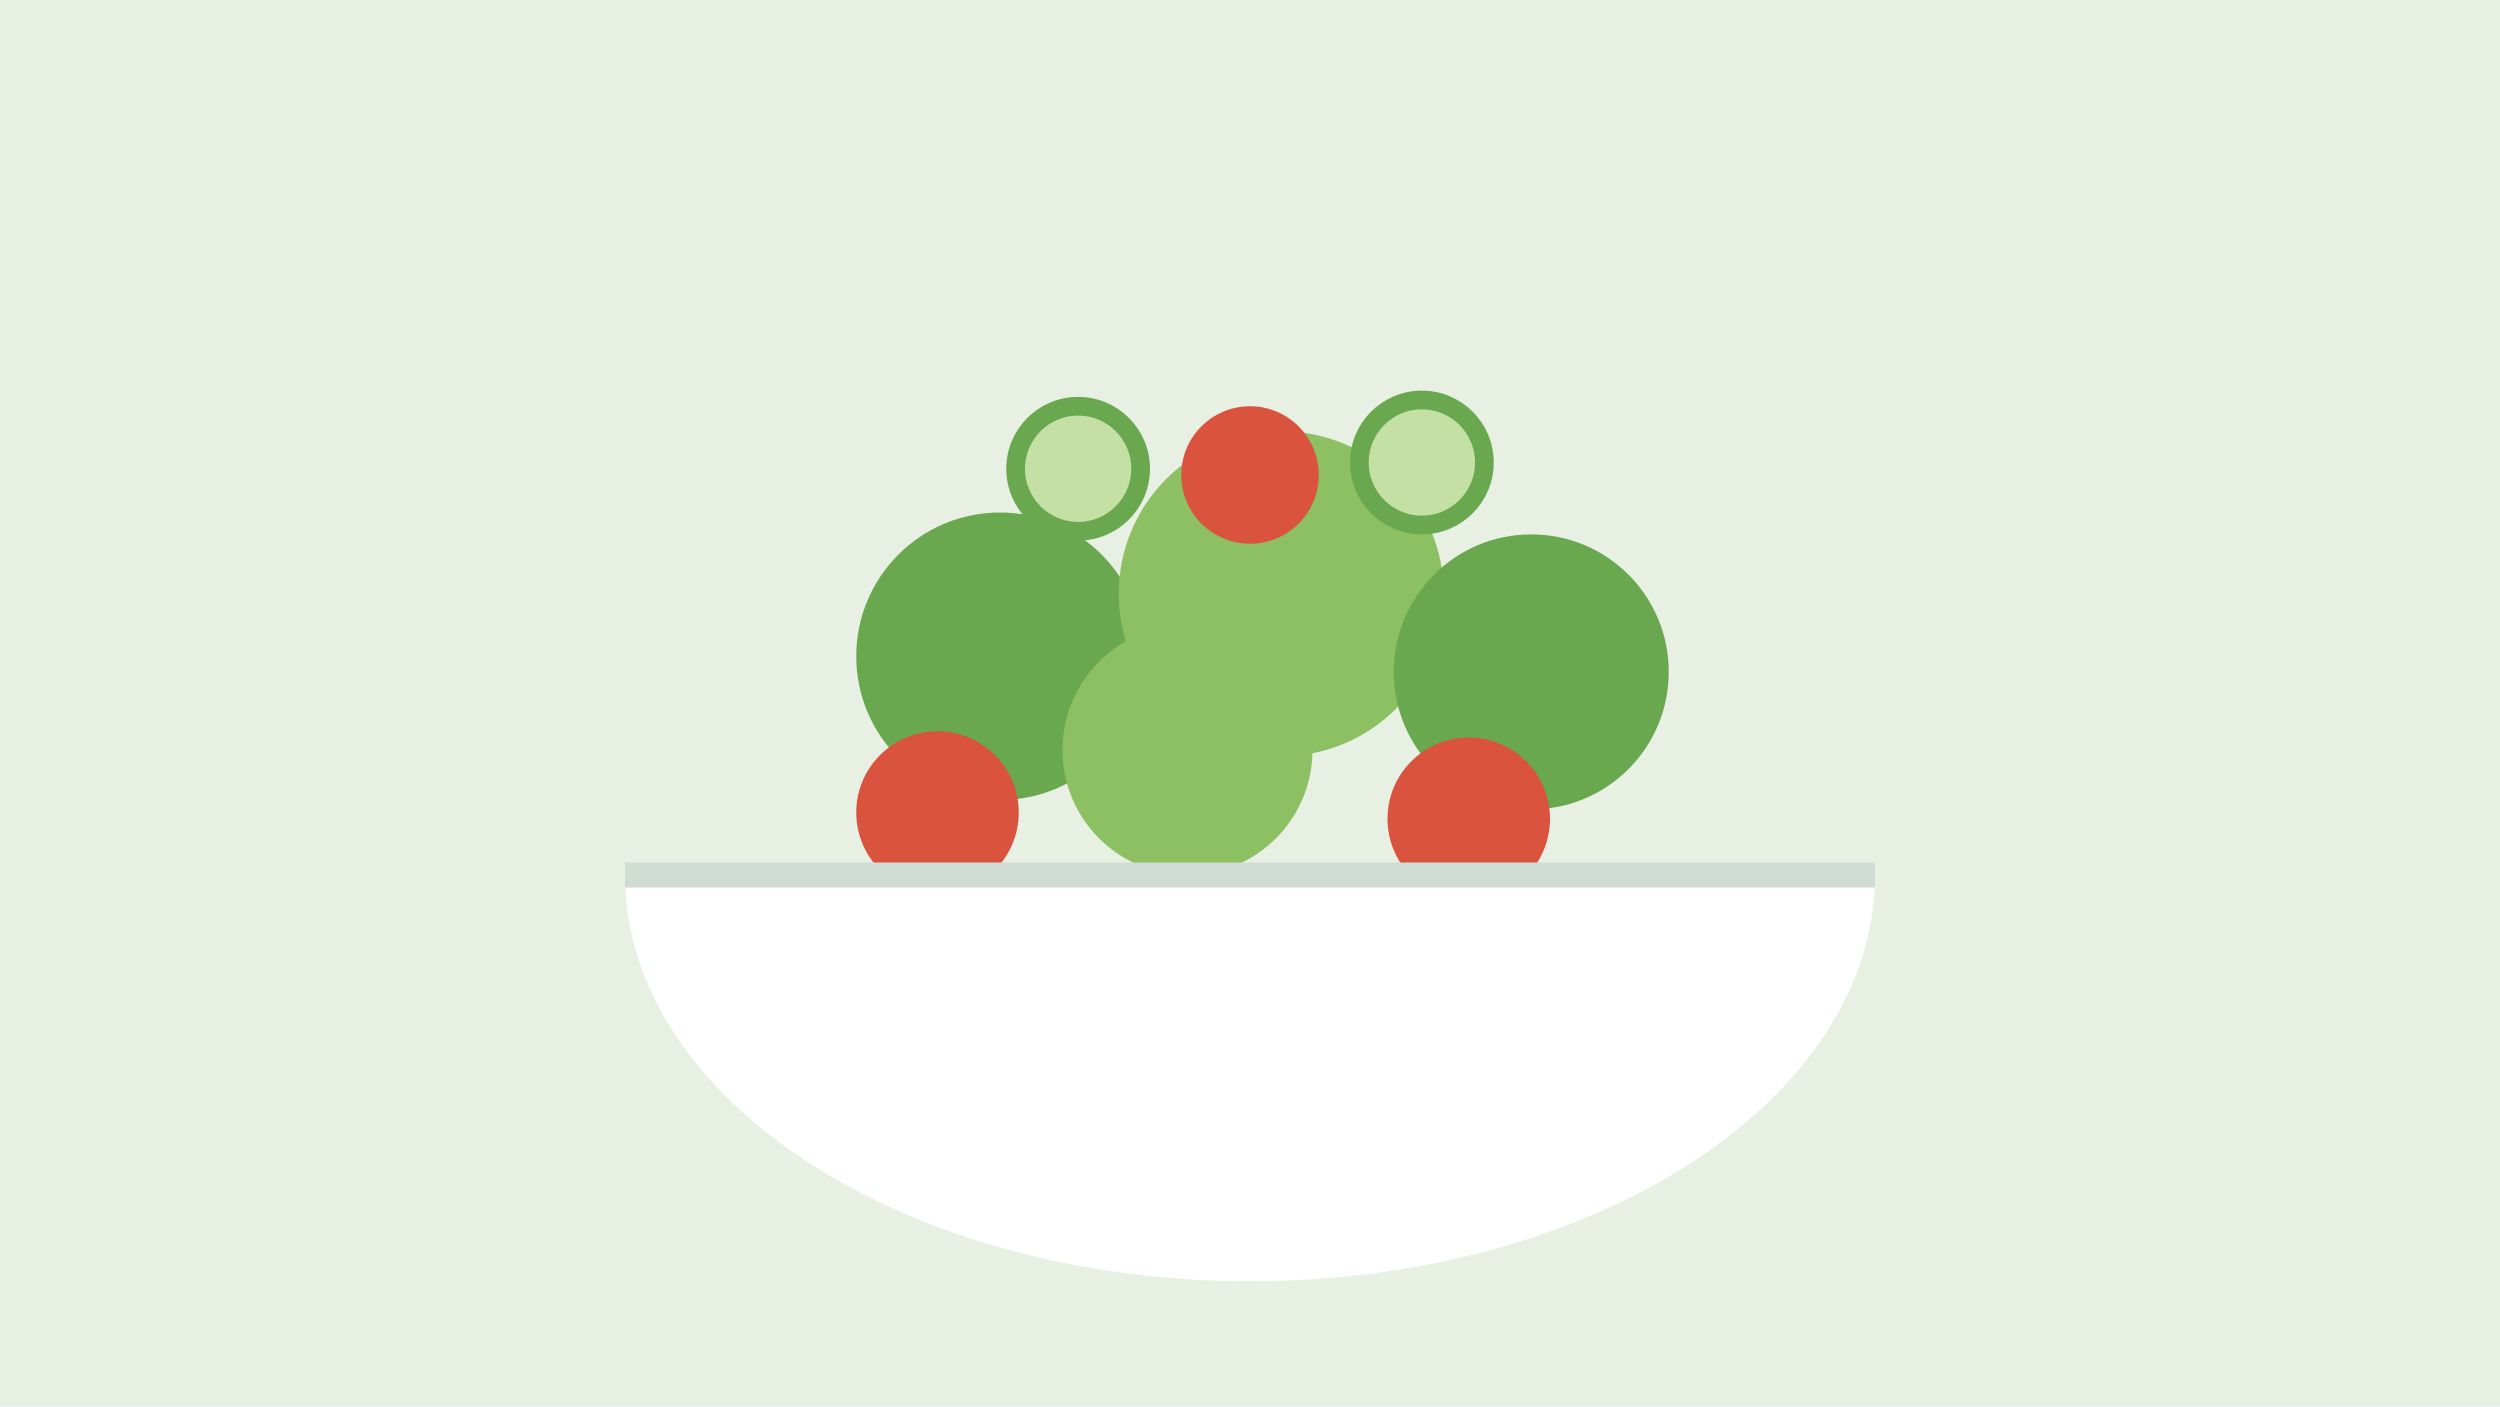
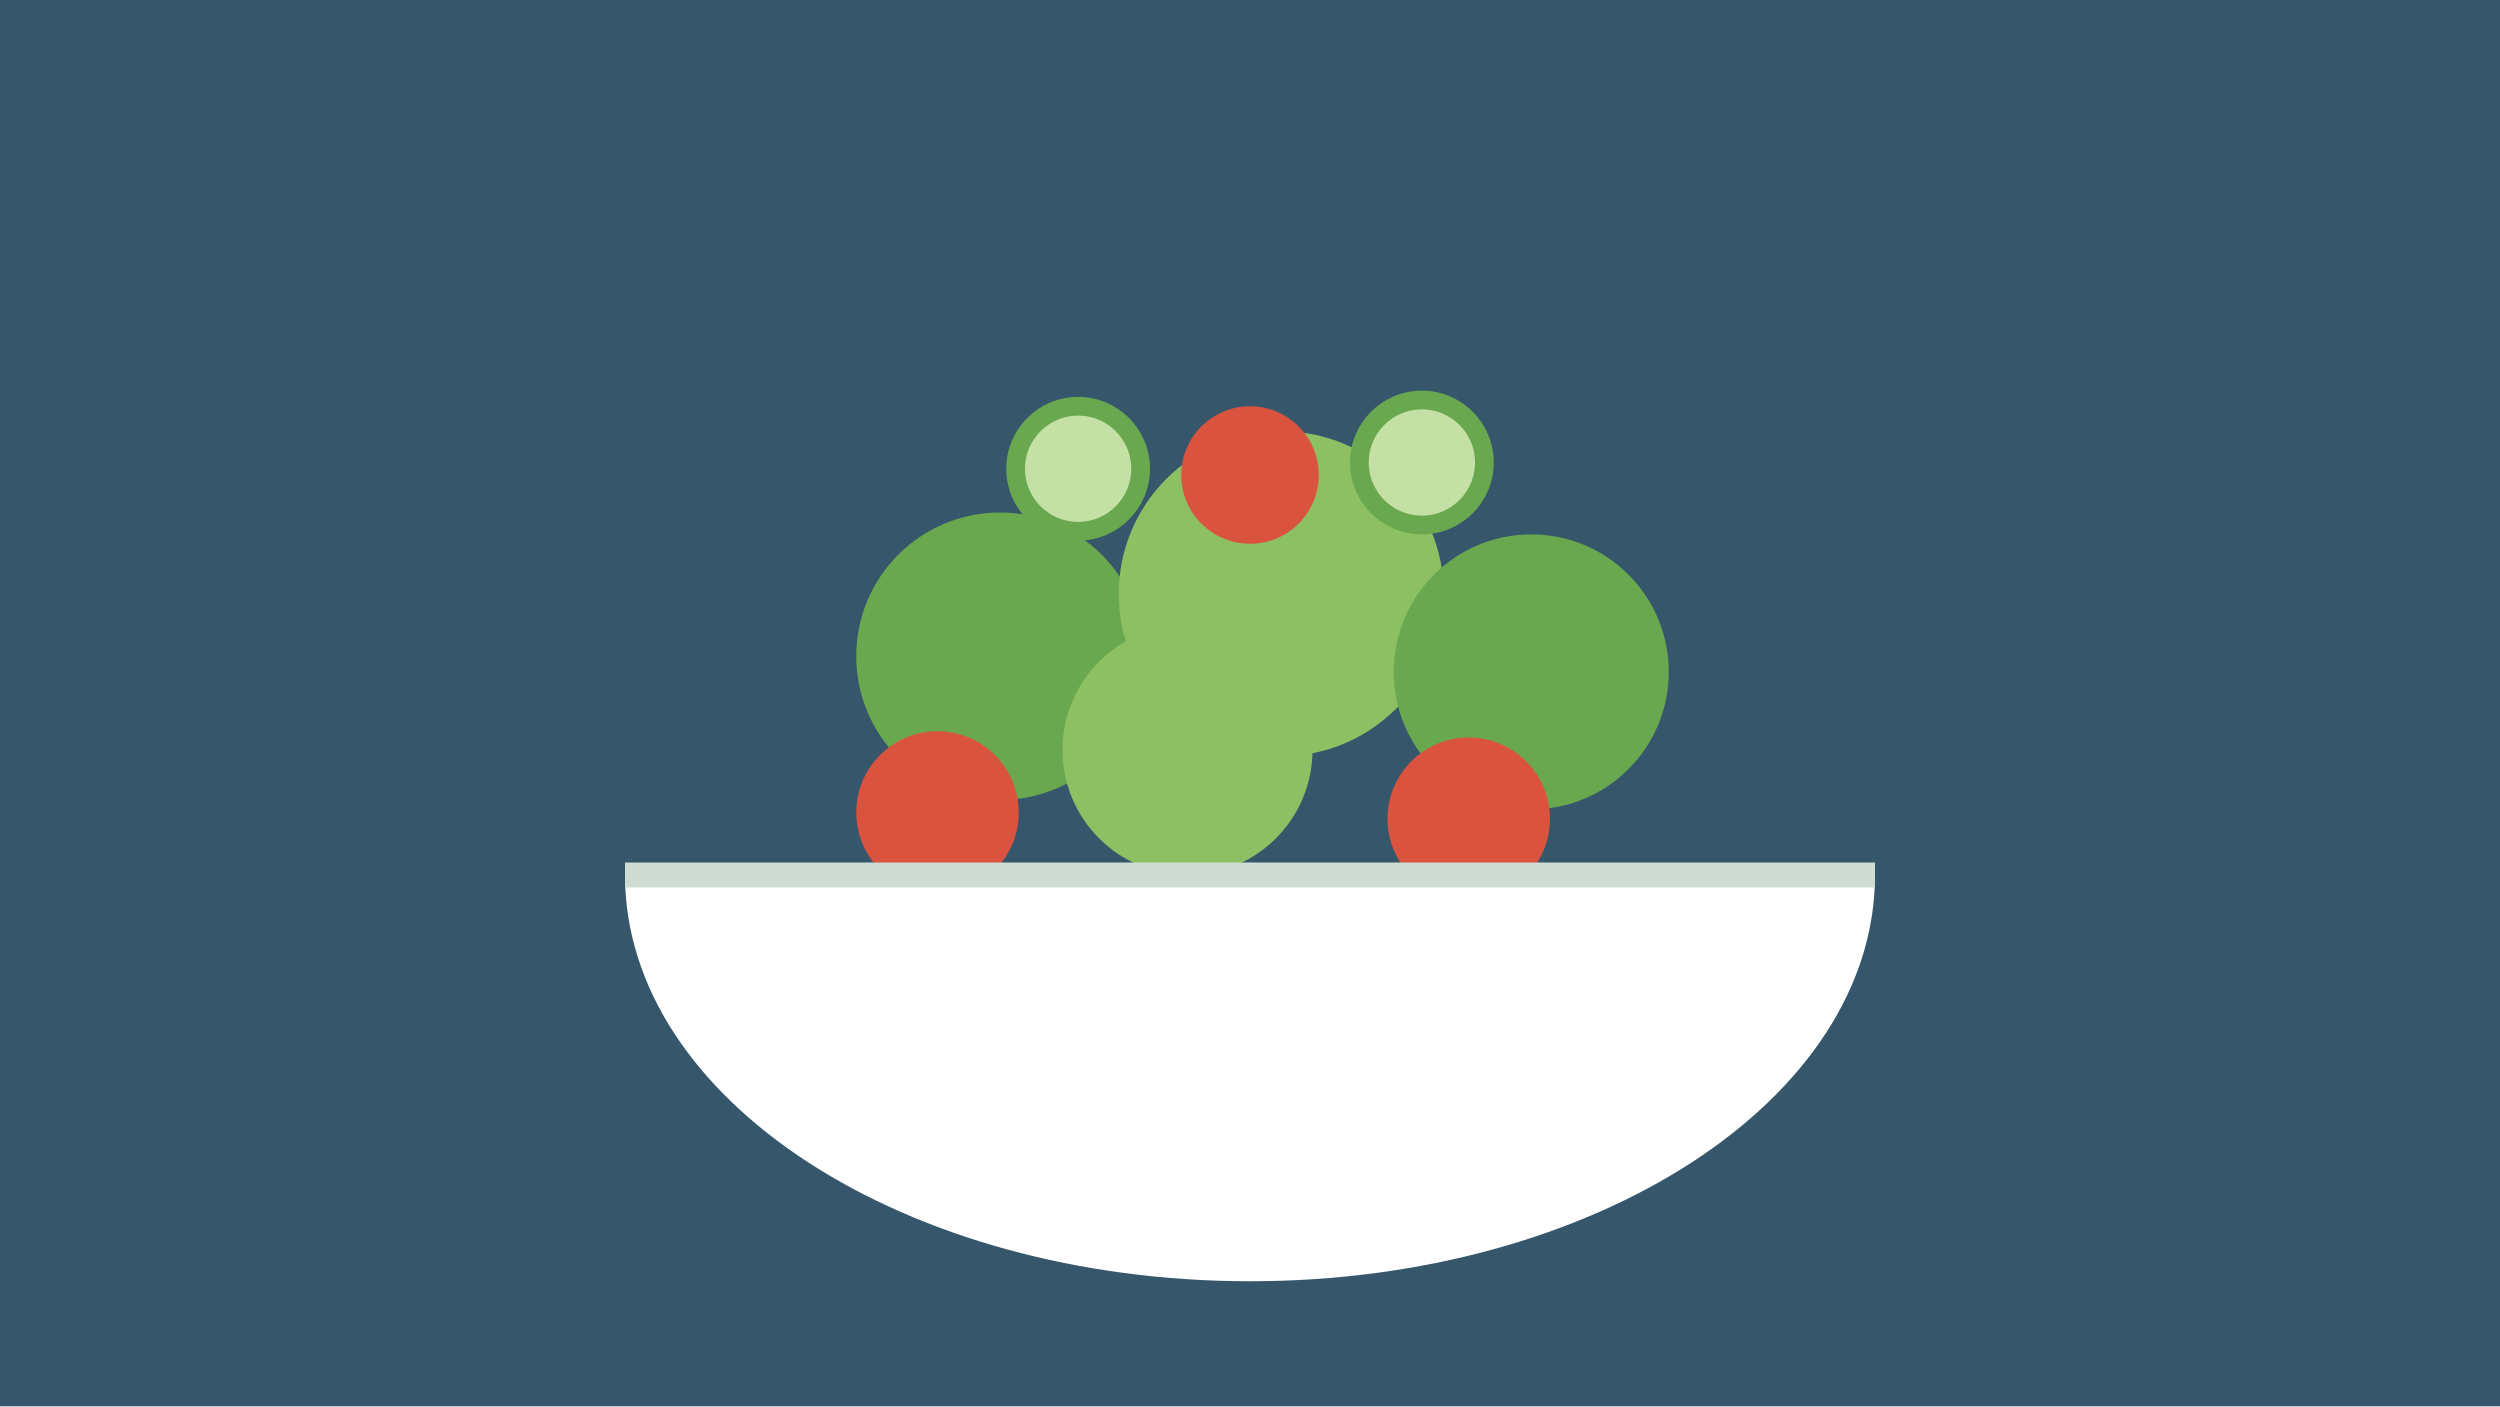
<svg xmlns="http://www.w3.org/2000/svg" viewBox="0 0 800 450">
-   <rect width="800" height="450" fill="#e8f0e4" />
+   <rect width="800" height="450" fill="#35566b" />
  <circle cx="320" cy="210" r="46" fill="#6aa84f" />
  <circle cx="410" cy="190" r="52" fill="#8cc063" />
  <circle cx="490" cy="215" r="44" fill="#6aa84f" />
  <circle cx="380" cy="240" r="40" fill="#8cc063" />
  <circle cx="300" cy="260" r="26" fill="#d9533f" />
  <circle cx="470" cy="262" r="26" fill="#d9533f" />
  <circle cx="400" cy="152" r="22" fill="#d9533f" />
  <circle cx="345" cy="150" r="20" fill="#c5e0a5" stroke="#6aa84f" stroke-width="6" />
  <circle cx="455" cy="148" r="20" fill="#c5e0a5" stroke="#6aa84f" stroke-width="6" />
  <path d="M200 280h400a200 130 0 0 1-400 0z" fill="#ffffff" />
  <path d="M200 280h400" stroke="#cfdcd3" stroke-width="8" />
</svg>
